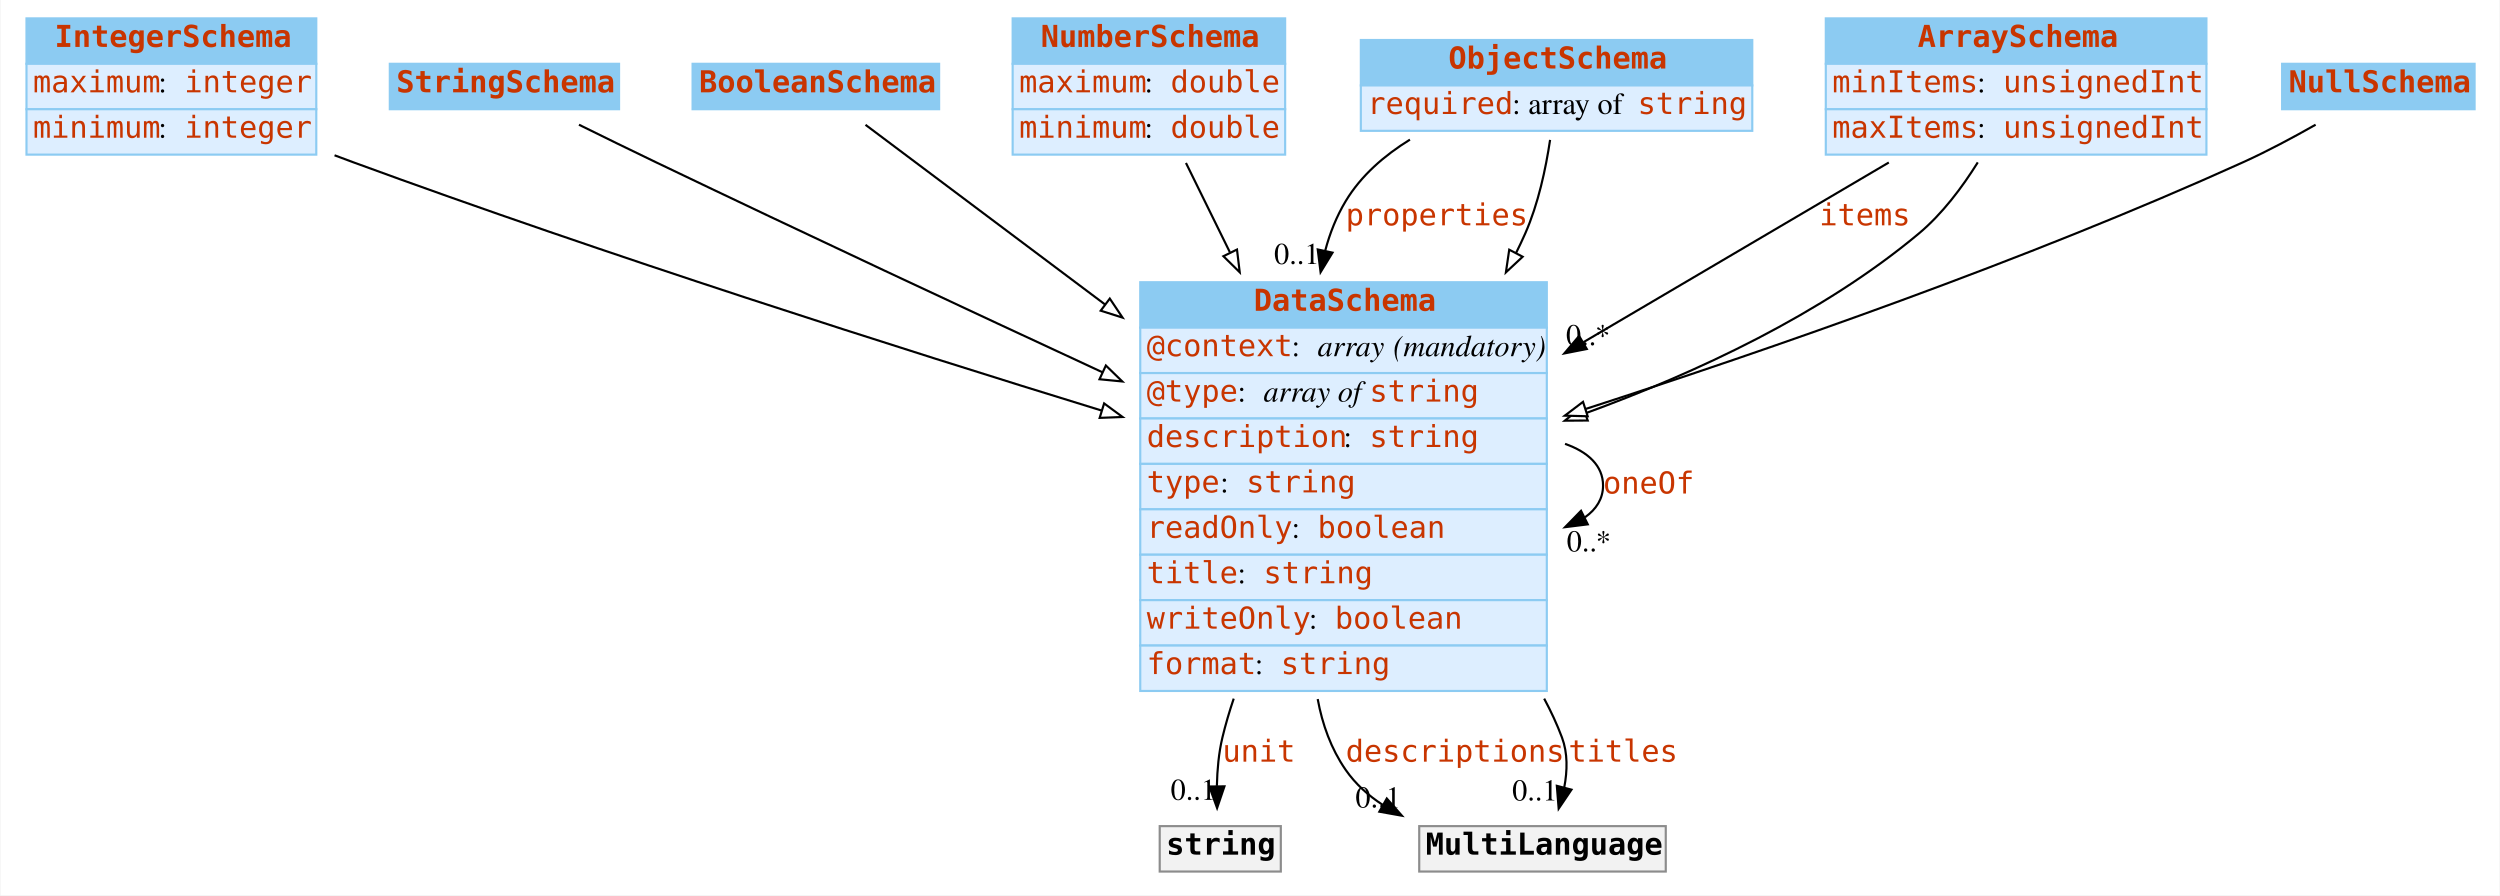
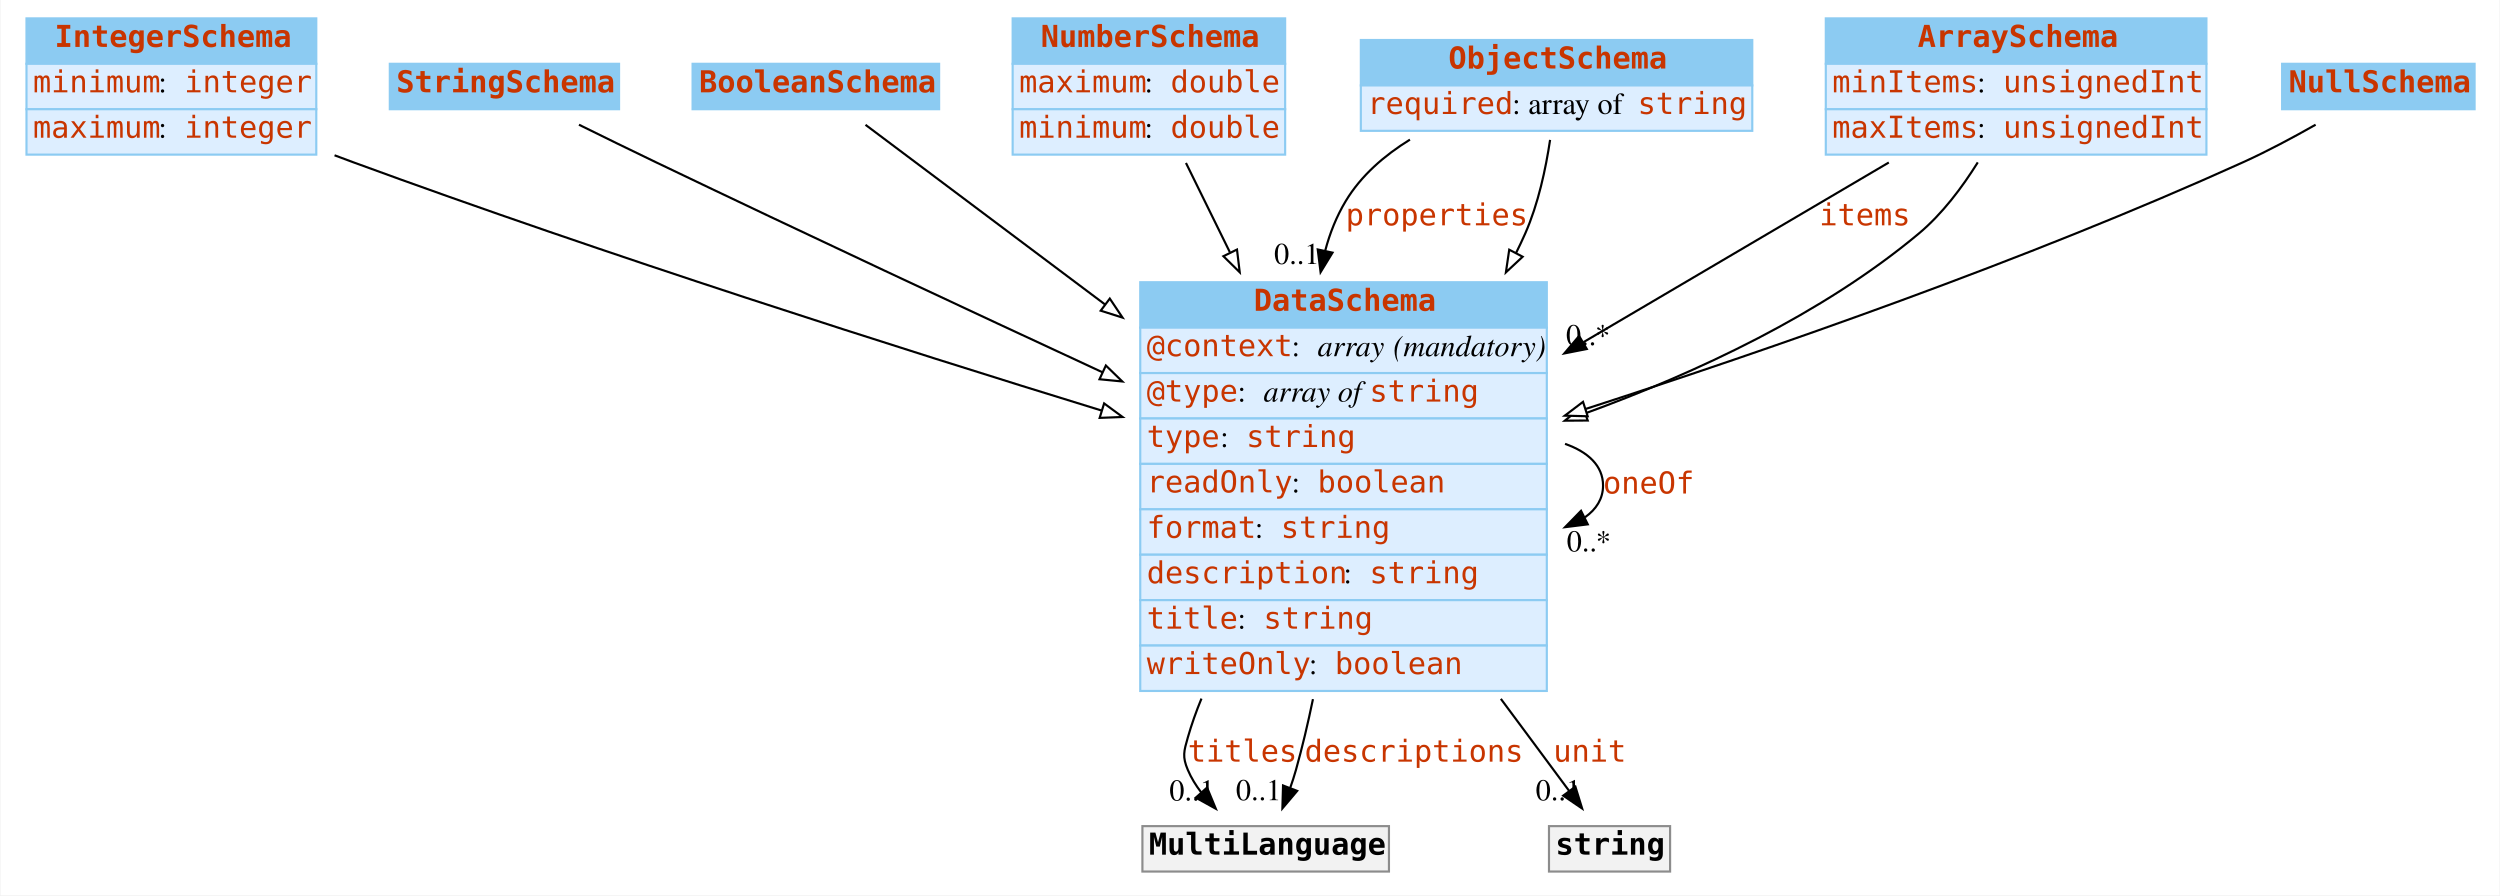
<svg xmlns="http://www.w3.org/2000/svg" width="1156pt" height="414pt" viewBox="0.00 0.00 1155.50 414.00">
  <g id="graph0" class="graph" transform="scale(1 1) rotate(0) translate(4 410)">
    <polygon fill="white" stroke="none" points="-4,4 -4,-410 1151.5,-410 1151.5,4 -4,4" />
    <g id="node1" class="node">
      <polygon fill="#8ccbf2" stroke="none" points="8,-380.5 8,-401.5 142,-401.5 142,-380.5 8,-380.5" />
      <polygon fill="none" stroke="#8ccbf2" points="8,-380.5 8,-401.5 142,-401.5 142,-380.5 8,-380.5" />
      <text text-anchor="start" x="21" y="-388.3" font-family="mono" font-weight="bold" font-size="14.00" fill="#c83500">IntegerSchema</text>
      <polygon fill="#ddeeff" stroke="none" points="8,-359.5 8,-380.5 142,-380.5 142,-359.5 8,-359.5" />
      <polygon fill="none" stroke="#8ccbf2" points="8,-359.5 8,-380.5 142,-380.5 142,-359.5 8,-359.5" />
-       <text text-anchor="start" x="11" y="-367.3" font-family="mono" font-size="14.00" fill="#c83500">maximum</text>
+       <text text-anchor="start" x="11" y="-367.3" font-family="mono" font-size="14.00" fill="#c83500">minimum</text>
      <text text-anchor="start" x="69" y="-367.3" font-family="Times,serif" font-size="14.00"> : </text>
      <text text-anchor="start" x="81" y="-367.3" font-family="mono" font-size="14.00" fill="#c83500">integer</text>
      <polygon fill="#ddeeff" stroke="none" points="8,-338.5 8,-359.5 142,-359.5 142,-338.5 8,-338.5" />
      <polygon fill="none" stroke="#8ccbf2" points="8,-338.5 8,-359.5 142,-359.5 142,-338.5 8,-338.5" />
-       <text text-anchor="start" x="11" y="-346.3" font-family="mono" font-size="14.00" fill="#c83500">minimum</text>
+       <text text-anchor="start" x="11" y="-346.3" font-family="mono" font-size="14.00" fill="#c83500">maximum</text>
      <text text-anchor="start" x="69" y="-346.3" font-family="Times,serif" font-size="14.00"> : </text>
      <text text-anchor="start" x="81" y="-346.3" font-family="mono" font-size="14.00" fill="#c83500">integer</text>
    </g>
    <g id="node8" class="node">
      <polygon fill="#8ccbf2" stroke="none" points="523,-258.5 523,-279.5 711,-279.5 711,-258.5 523,-258.5" />
      <polygon fill="none" stroke="#8ccbf2" points="523,-258.5 523,-279.5 711,-279.5 711,-258.5 523,-258.5" />
      <text text-anchor="start" x="575.5" y="-266.3" font-family="mono" font-weight="bold" font-size="14.00" fill="#c83500">DataSchema</text>
      <polygon fill="#ddeeff" stroke="none" points="523,-237.5 523,-258.5 711,-258.5 711,-237.5 523,-237.5" />
      <polygon fill="none" stroke="#8ccbf2" points="523,-237.5 523,-258.5 711,-258.5 711,-237.5 523,-237.5" />
      <text text-anchor="start" x="526" y="-245.3" font-family="mono" font-size="14.00" fill="#c83500">@context</text>
      <text text-anchor="start" x="593" y="-245.3" font-family="Times,serif" font-size="14.00"> : </text>
      <text text-anchor="start" x="605" y="-245.3" font-family="Times,serif" font-style="italic" font-size="14.00">array</text>
      <text text-anchor="start" x="636" y="-245.3" font-family="Times,serif" font-size="14.00"> </text>
      <text text-anchor="start" x="640" y="-245.3" font-family="Times,serif" font-style="italic" font-size="14.00">(mandatory)</text>
      <polygon fill="#ddeeff" stroke="none" points="523,-216.5 523,-237.5 711,-237.5 711,-216.5 523,-216.5" />
      <polygon fill="none" stroke="#8ccbf2" points="523,-216.5 523,-237.5 711,-237.5 711,-216.5 523,-216.5" />
      <text text-anchor="start" x="526" y="-224.3" font-family="mono" font-size="14.00" fill="#c83500">@type</text>
      <text text-anchor="start" x="568" y="-224.3" font-family="Times,serif" font-size="14.00"> : </text>
      <text text-anchor="start" x="580" y="-224.3" font-family="Times,serif" font-style="italic" font-size="14.00">array of </text>
      <text text-anchor="start" x="629" y="-224.3" font-family="mono" font-size="14.00" fill="#c83500">string</text>
      <polygon fill="#ddeeff" stroke="none" points="523,-195.5 523,-216.5 711,-216.5 711,-195.5 523,-195.5" />
      <polygon fill="none" stroke="#8ccbf2" points="523,-195.5 523,-216.5 711,-216.5 711,-195.5 523,-195.5" />
-       <text text-anchor="start" x="526" y="-203.3" font-family="mono" font-size="14.00" fill="#c83500">description</text>
-       <text text-anchor="start" x="617" y="-203.3" font-family="Times,serif" font-size="14.00"> : </text>
-       <text text-anchor="start" x="629" y="-203.3" font-family="mono" font-size="14.00" fill="#c83500">string</text>
+       <text text-anchor="start" x="526" y="-203.3" font-family="mono" font-size="14.00" fill="#c83500">type</text>
+       <text text-anchor="start" x="560" y="-203.3" font-family="Times,serif" font-size="14.00"> : </text>
+       <text text-anchor="start" x="572" y="-203.3" font-family="mono" font-size="14.00" fill="#c83500">string</text>
      <polygon fill="#ddeeff" stroke="none" points="523,-174.5 523,-195.5 711,-195.5 711,-174.5 523,-174.5" />
      <polygon fill="none" stroke="#8ccbf2" points="523,-174.5 523,-195.5 711,-195.5 711,-174.5 523,-174.5" />
-       <text text-anchor="start" x="526" y="-182.3" font-family="mono" font-size="14.00" fill="#c83500">type</text>
-       <text text-anchor="start" x="560" y="-182.3" font-family="Times,serif" font-size="14.00"> : </text>
-       <text text-anchor="start" x="572" y="-182.3" font-family="mono" font-size="14.00" fill="#c83500">string</text>
+       <text text-anchor="start" x="526" y="-182.3" font-family="mono" font-size="14.00" fill="#c83500">readOnly</text>
+       <text text-anchor="start" x="593" y="-182.3" font-family="Times,serif" font-size="14.00"> : </text>
+       <text text-anchor="start" x="605" y="-182.3" font-family="mono" font-size="14.00" fill="#c83500">boolean</text>
      <polygon fill="#ddeeff" stroke="none" points="523,-153.5 523,-174.5 711,-174.5 711,-153.5 523,-153.5" />
      <polygon fill="none" stroke="#8ccbf2" points="523,-153.5 523,-174.5 711,-174.5 711,-153.5 523,-153.5" />
-       <text text-anchor="start" x="526" y="-161.3" font-family="mono" font-size="14.00" fill="#c83500">readOnly</text>
-       <text text-anchor="start" x="593" y="-161.3" font-family="Times,serif" font-size="14.00"> : </text>
-       <text text-anchor="start" x="605" y="-161.3" font-family="mono" font-size="14.00" fill="#c83500">boolean</text>
+       <text text-anchor="start" x="526" y="-161.3" font-family="mono" font-size="14.00" fill="#c83500">format</text>
+       <text text-anchor="start" x="576" y="-161.3" font-family="Times,serif" font-size="14.00"> : </text>
+       <text text-anchor="start" x="588" y="-161.3" font-family="mono" font-size="14.00" fill="#c83500">string</text>
      <polygon fill="#ddeeff" stroke="none" points="523,-132.5 523,-153.5 711,-153.5 711,-132.5 523,-132.5" />
      <polygon fill="none" stroke="#8ccbf2" points="523,-132.5 523,-153.5 711,-153.5 711,-132.5 523,-132.5" />
-       <text text-anchor="start" x="526" y="-140.3" font-family="mono" font-size="14.00" fill="#c83500">title</text>
-       <text text-anchor="start" x="568" y="-140.3" font-family="Times,serif" font-size="14.00"> : </text>
-       <text text-anchor="start" x="580" y="-140.3" font-family="mono" font-size="14.00" fill="#c83500">string</text>
+       <text text-anchor="start" x="526" y="-140.3" font-family="mono" font-size="14.00" fill="#c83500">description</text>
+       <text text-anchor="start" x="617" y="-140.3" font-family="Times,serif" font-size="14.00"> : </text>
+       <text text-anchor="start" x="629" y="-140.3" font-family="mono" font-size="14.00" fill="#c83500">string</text>
      <polygon fill="#ddeeff" stroke="none" points="523,-111.5 523,-132.5 711,-132.5 711,-111.5 523,-111.5" />
      <polygon fill="none" stroke="#8ccbf2" points="523,-111.5 523,-132.5 711,-132.5 711,-111.5 523,-111.5" />
-       <text text-anchor="start" x="526" y="-119.3" font-family="mono" font-size="14.00" fill="#c83500">writeOnly</text>
-       <text text-anchor="start" x="601" y="-119.3" font-family="Times,serif" font-size="14.00"> : </text>
-       <text text-anchor="start" x="613" y="-119.3" font-family="mono" font-size="14.00" fill="#c83500">boolean</text>
+       <text text-anchor="start" x="526" y="-119.3" font-family="mono" font-size="14.00" fill="#c83500">title</text>
+       <text text-anchor="start" x="568" y="-119.3" font-family="Times,serif" font-size="14.00"> : </text>
+       <text text-anchor="start" x="580" y="-119.3" font-family="mono" font-size="14.00" fill="#c83500">string</text>
      <polygon fill="#ddeeff" stroke="none" points="523,-90.5 523,-111.5 711,-111.5 711,-90.5 523,-90.5" />
      <polygon fill="none" stroke="#8ccbf2" points="523,-90.5 523,-111.5 711,-111.5 711,-90.5 523,-90.5" />
-       <text text-anchor="start" x="526" y="-98.3" font-family="mono" font-size="14.00" fill="#c83500">format</text>
-       <text text-anchor="start" x="576" y="-98.3" font-family="Times,serif" font-size="14.00"> : </text>
-       <text text-anchor="start" x="588" y="-98.3" font-family="mono" font-size="14.00" fill="#c83500">string</text>
+       <text text-anchor="start" x="526" y="-98.3" font-family="mono" font-size="14.00" fill="#c83500">writeOnly</text>
+       <text text-anchor="start" x="601" y="-98.3" font-family="Times,serif" font-size="14.00"> : </text>
+       <text text-anchor="start" x="613" y="-98.3" font-family="mono" font-size="14.00" fill="#c83500">boolean</text>
    </g>
-     <g id="edge10" class="edge">
+     <g id="edge8" class="edge">
      <path fill="none" stroke="black" d="M150.45,-338.195C153.33,-337.1 156.188,-336.032 159,-335 275.91,-292.109 411.856,-248.848 505.089,-220.172" />
      <polygon fill="white" stroke="black" points="506.292,-223.464 514.824,-217.183 504.237,-216.772 506.292,-223.464" />
    </g>
    <g id="node2" class="node">
      <polygon fill="#8ccbf2" stroke="none" points="176,-359.5 176,-380.5 282,-380.5 282,-359.5 176,-359.5" />
      <polygon fill="none" stroke="#8ccbf2" points="176,-359.5 176,-380.5 282,-380.5 282,-359.5 176,-359.5" />
      <text text-anchor="start" x="179" y="-367.3" font-family="mono" font-weight="bold" font-size="14.00" fill="#c83500">StringSchema</text>
    </g>
    <g id="edge13" class="edge">
      <path fill="none" stroke="black" d="M263.466,-352.334C274.764,-346.755 287.396,-340.568 299,-335 367.319,-302.217 444.309,-266.239 505.421,-237.908" />
      <polygon fill="white" stroke="black" points="507.101,-240.987 514.703,-233.607 504.158,-234.635 507.101,-240.987" />
    </g>
    <g id="node3" class="node">
      <polygon fill="#8ccbf2" stroke="none" points="316,-359.5 316,-380.5 430,-380.5 430,-359.5 316,-359.5" />
      <polygon fill="none" stroke="#8ccbf2" points="316,-359.5 316,-380.5 430,-380.5 430,-359.5 316,-359.5" />
      <text text-anchor="start" x="319" y="-367.3" font-family="mono" font-weight="bold" font-size="14.00" fill="#c83500">BooleanSchema</text>
    </g>
-     <g id="edge11" class="edge">
+     <g id="edge9" class="edge">
      <path fill="none" stroke="black" d="M395.955,-352.284C421.644,-333.017 465.143,-300.392 506.792,-269.156" />
      <polygon fill="white" stroke="black" points="508.916,-271.938 514.816,-263.138 504.716,-266.338 508.916,-271.938" />
    </g>
    <g id="node4" class="node">
      <polygon fill="#8ccbf2" stroke="none" points="464,-380.5 464,-401.5 590,-401.5 590,-380.5 464,-380.5" />
      <polygon fill="none" stroke="#8ccbf2" points="464,-380.5 464,-401.5 590,-401.5 590,-380.5 464,-380.5" />
      <text text-anchor="start" x="477" y="-388.3" font-family="mono" font-weight="bold" font-size="14.00" fill="#c83500">NumberSchema</text>
      <polygon fill="#ddeeff" stroke="none" points="464,-359.5 464,-380.5 590,-380.5 590,-359.5 464,-359.5" />
      <polygon fill="none" stroke="#8ccbf2" points="464,-359.5 464,-380.5 590,-380.5 590,-359.5 464,-359.5" />
      <text text-anchor="start" x="467" y="-367.3" font-family="mono" font-size="14.00" fill="#c83500">maximum</text>
      <text text-anchor="start" x="525" y="-367.3" font-family="Times,serif" font-size="14.00"> : </text>
      <text text-anchor="start" x="537" y="-367.3" font-family="mono" font-size="14.00" fill="#c83500">double</text>
      <polygon fill="#ddeeff" stroke="none" points="464,-338.5 464,-359.5 590,-359.5 590,-338.5 464,-338.5" />
      <polygon fill="none" stroke="#8ccbf2" points="464,-338.5 464,-359.5 590,-359.5 590,-338.5 464,-338.5" />
      <text text-anchor="start" x="467" y="-346.3" font-family="mono" font-size="14.00" fill="#c83500">minimum</text>
      <text text-anchor="start" x="525" y="-346.3" font-family="Times,serif" font-size="14.00"> : </text>
      <text text-anchor="start" x="537" y="-346.3" font-family="mono" font-size="14.00" fill="#c83500">double</text>
    </g>
-     <g id="edge8" class="edge">
+     <g id="edge12" class="edge">
      <path fill="none" stroke="black" d="M544.14,-334.648C550.095,-322.539 557.124,-308.248 564.426,-293.4" />
      <polygon fill="white" stroke="black" points="567.729,-294.616 569.001,-284.098 561.447,-291.527 567.729,-294.616" />
    </g>
    <g id="node5" class="node">
      <polygon fill="#8ccbf2" stroke="none" points="625,-370.5 625,-391.5 806,-391.5 806,-370.5 625,-370.5" />
      <polygon fill="none" stroke="#8ccbf2" points="625,-370.5 625,-391.5 806,-391.5 806,-370.5 625,-370.5" />
      <text text-anchor="start" x="665.5" y="-378.3" font-family="mono" font-weight="bold" font-size="14.00" fill="#c83500">ObjectSchema</text>
      <polygon fill="#ddeeff" stroke="none" points="625,-349.5 625,-370.5 806,-370.5 806,-349.5 625,-349.5" />
      <polygon fill="none" stroke="#8ccbf2" points="625,-349.5 625,-370.5 806,-370.5 806,-349.5 625,-349.5" />
      <text text-anchor="start" x="628" y="-357.3" font-family="mono" font-size="14.00" fill="#c83500">required</text>
      <text text-anchor="start" x="695" y="-357.3" font-family="Times,serif" font-size="14.00"> : array of </text>
      <text text-anchor="start" x="753" y="-357.3" font-family="mono" font-size="14.00" fill="#c83500">string</text>
    </g>
    <g id="edge1" class="edge">
      <path fill="none" stroke="black" d="M647.71,-345.436C635.883,-338.14 625.102,-328.817 618,-317 613.727,-309.89 610.655,-302.144 608.529,-294.09" />
      <polygon fill="black" stroke="black" points="611.913,-293.176 606.388,-284.135 605.069,-294.648 611.913,-293.176" />
      <text text-anchor="start" x="618" y="-305.8" font-family="mono" font-size="14.00" fill="#c83500">properties</text>
      <text text-anchor="middle" x="595.388" y="-287.935" font-family="Times,serif" font-size="14.00">0..1</text>
    </g>
-     <g id="edge9" class="edge">
+     <g id="edge11" class="edge">
      <path fill="none" stroke="black" d="M712.51,-345.311C710.534,-332.094 707.054,-315.68 701,-302 699.67,-298.996 698.254,-295.993 696.762,-293" />
      <polygon fill="white" stroke="black" points="699.817,-291.289 692.075,-284.057 693.617,-294.539 699.817,-291.289" />
    </g>
    <g id="node6" class="node">
      <polygon fill="#8ccbf2" stroke="none" points="840,-380.5 840,-401.5 1016,-401.5 1016,-380.5 840,-380.5" />
      <polygon fill="none" stroke="#8ccbf2" points="840,-380.5 840,-401.5 1016,-401.5 1016,-380.5 840,-380.5" />
      <text text-anchor="start" x="882.5" y="-388.3" font-family="mono" font-weight="bold" font-size="14.00" fill="#c83500">ArraySchema</text>
      <polygon fill="#ddeeff" stroke="none" points="840,-359.5 840,-380.5 1016,-380.5 1016,-359.5 840,-359.5" />
      <polygon fill="none" stroke="#8ccbf2" points="840,-359.5 840,-380.5 1016,-380.5 1016,-359.5 840,-359.5" />
      <text text-anchor="start" x="843" y="-367.3" font-family="mono" font-size="14.00" fill="#c83500">minItems</text>
      <text text-anchor="start" x="910" y="-367.3" font-family="Times,serif" font-size="14.00"> : </text>
      <text text-anchor="start" x="922" y="-367.3" font-family="mono" font-size="14.00" fill="#c83500">unsignedInt</text>
      <polygon fill="#ddeeff" stroke="none" points="840,-338.5 840,-359.5 1016,-359.5 1016,-338.5 840,-338.5" />
      <polygon fill="none" stroke="#8ccbf2" points="840,-338.5 840,-359.5 1016,-359.5 1016,-338.5 840,-338.5" />
      <text text-anchor="start" x="843" y="-346.3" font-family="mono" font-size="14.00" fill="#c83500">maxItems</text>
      <text text-anchor="start" x="910" y="-346.3" font-family="Times,serif" font-size="14.00"> : </text>
      <text text-anchor="start" x="922" y="-346.3" font-family="mono" font-size="14.00" fill="#c83500">unsignedInt</text>
    </g>
    <g id="edge2" class="edge">
      <path fill="none" stroke="black" d="M869.138,-334.864C829.351,-311.452 775.579,-279.812 727.913,-251.764" />
      <polygon fill="black" stroke="black" points="729.482,-248.626 719.089,-246.572 725.932,-254.659 729.482,-248.626" />
      <text text-anchor="start" x="837" y="-305.8" font-family="mono" font-size="14.00" fill="#c83500">items</text>
      <text text-anchor="middle" x="730.089" y="-250.372" font-family="Times,serif" font-size="14.00">0..*</text>
    </g>
    <g id="edge7" class="edge">
      <path fill="none" stroke="black" d="M910.273,-334.915C903.037,-323.308 893.806,-311.032 883,-302 838.363,-264.69 779.827,-237.53 729.034,-218.958" />
      <polygon fill="white" stroke="black" points="729.91,-215.554 719.315,-215.474 727.547,-222.143 729.91,-215.554" />
    </g>
    <g id="node7" class="node">
      <polygon fill="#8ccbf2" stroke="none" points="1051,-359.5 1051,-380.5 1140,-380.5 1140,-359.5 1051,-359.5" />
      <polygon fill="none" stroke="#8ccbf2" points="1051,-359.5 1051,-380.5 1140,-380.5 1140,-359.5 1051,-359.5" />
      <text text-anchor="start" x="1054" y="-367.3" font-family="mono" font-weight="bold" font-size="14.00" fill="#c83500">NullSchema</text>
    </g>
-     <g id="edge12" class="edge">
+     <g id="edge10" class="edge">
      <path fill="none" stroke="black" d="M1066.49,-352.342C1056.14,-346.459 1044.22,-340.083 1033,-335 932.613,-289.527 813.837,-248.31 728.954,-220.902" />
      <polygon fill="white" stroke="black" points="729.885,-217.525 719.294,-217.795 727.742,-224.188 729.885,-217.525" />
    </g>
-     <g id="edge3" class="edge">
+     <g id="edge6" class="edge">
      <path fill="none" stroke="black" d="M719.418,-204.764C730.134,-201.003 737,-194.582 737,-185.5 737,-179.398 733.9,-174.497 728.616,-170.797" />
      <polygon fill="black" stroke="black" points="729.932,-167.543 719.418,-166.236 726.822,-173.814 729.932,-167.543" />
      <text text-anchor="start" x="737" y="-181.8" font-family="mono" font-size="14.00" fill="#c83500">oneOf</text>
      <text text-anchor="middle" x="730.418" y="-155.036" font-family="Times,serif" font-size="14.00">0..*</text>
    </g>
    <g id="node9" class="node">
-       <polygon fill="#f2f2f2" stroke="none" points="532,-7 532,-28 588,-28 588,-7 532,-7" />
-       <polygon fill="none" stroke="#8c8c8c" points="532,-7 532,-28 588,-28 588,-7 532,-7" />
-       <text text-anchor="start" x="535" y="-14.8" font-family="mono" font-weight="bold" font-size="14.00">string</text>
+       <polygon fill="#f2f2f2" stroke="none" points="524,-7 524,-28 638,-28 638,-7 524,-7" />
+       <polygon fill="none" stroke="#8c8c8c" points="524,-7 524,-28 638,-28 638,-7 524,-7" />
+       <text text-anchor="start" x="527" y="-14.8" font-family="mono" font-weight="bold" font-size="14.00">MultiLanguage</text>
+     </g>
+     <g id="edge3" class="edge">
+       <path fill="none" stroke="black" d="M551.308,-86.971C548.86,-81.031 546.723,-75.02 545,-69 543.166,-62.591 542.405,-60.141 545,-54 546.558,-50.311 548.717,-46.819 551.209,-43.573" />
+       <polygon fill="black" stroke="black" points="553.892,-45.823 557.943,-36.034 548.671,-41.16 553.892,-45.823" />
+       <text text-anchor="start" x="545" y="-57.8" font-family="mono" font-size="14.00" fill="#c83500">titles</text>
+       <text text-anchor="middle" x="546.943" y="-39.834" font-family="Times,serif" font-size="14.00">0..1</text>
+     </g>
+     <g id="edge5" class="edge">
+       <path fill="none" stroke="black" d="M602.863,-86.72C600.564,-75.608 597.951,-64.507 595,-54 594.22,-51.224 593.294,-48.366 592.296,-45.538" />
+       <polygon fill="black" stroke="black" points="595.564,-44.286 588.725,-36.193 589.025,-46.784 595.564,-44.286" />
+       <text text-anchor="start" x="599" y="-57.8" font-family="mono" font-size="14.00" fill="#c83500">descriptions</text>
+       <text text-anchor="middle" x="577.725" y="-39.993" font-family="Times,serif" font-size="14.00">0..1</text>
+     </g>
+     <g id="node10" class="node">
+       <polygon fill="#f2f2f2" stroke="none" points="712,-7 712,-28 768,-28 768,-7 712,-7" />
+       <polygon fill="none" stroke="#8c8c8c" points="712,-7 712,-28 768,-28 768,-7 712,-7" />
+       <text text-anchor="start" x="715" y="-14.8" font-family="mono" font-weight="bold" font-size="14.00">string</text>
    </g>
    <g id="edge4" class="edge">
-       <path fill="none" stroke="black" d="M566.221,-86.954C564.201,-80.97 562.431,-74.959 561,-69 559.283,-61.853 558.593,-53.965 558.437,-46.608" />
-       <polygon fill="black" stroke="black" points="561.939,-46.39 558.535,-36.357 554.94,-46.323 561.939,-46.39" />
-       <text text-anchor="start" x="561" y="-57.8" font-family="mono" font-size="14.00" fill="#c83500">unit</text>
-       <text text-anchor="middle" x="547.535" y="-40.157" font-family="Times,serif" font-size="14.00">0..1</text>
-     </g>
-     <g id="node10" class="node">
-       <polygon fill="#f2f2f2" stroke="none" points="652,-7 652,-28 766,-28 766,-7 652,-7" />
-       <polygon fill="none" stroke="#8c8c8c" points="652,-7 652,-28 766,-28 766,-7 652,-7" />
-       <text text-anchor="start" x="655" y="-14.8" font-family="mono" font-weight="bold" font-size="14.00">MultiLanguage</text>
-     </g>
-     <g id="edge5" class="edge">
-       <path fill="none" stroke="black" d="M605.054,-86.753C607.192,-75.036 611.228,-63.779 618,-54 622.54,-47.444 628.49,-42.116 635.178,-37.785" />
-       <polygon fill="black" stroke="black" points="637.001,-40.776 643.994,-32.817 633.564,-34.678 637.001,-40.776" />
-       <text text-anchor="start" x="618" y="-57.8" font-family="mono" font-size="14.00" fill="#c83500">descriptions</text>
-       <text text-anchor="middle" x="632.994" y="-36.617" font-family="Times,serif" font-size="14.00">0..1</text>
-     </g>
-     <g id="edge6" class="edge">
-       <path fill="none" stroke="black" d="M709.773,-86.959C712.925,-81.108 715.706,-75.109 718,-69 720.729,-61.734 720.518,-53.555 719.066,-45.95" />
-       <polygon fill="black" stroke="black" points="722.399,-44.859 716.477,-36.073 715.628,-46.634 722.399,-44.859" />
-       <text text-anchor="start" x="721" y="-57.8" font-family="mono" font-size="14.00" fill="#c83500">titles</text>
-       <text text-anchor="middle" x="705.477" y="-39.873" font-family="Times,serif" font-size="14.00">0..1</text>
+       <path fill="none" stroke="black" d="M689.746,-86.843C694.233,-80.806 698.679,-74.822 703,-69 708.956,-60.977 715.44,-52.221 721.293,-44.311" />
+       <polygon fill="black" stroke="black" points="724.208,-46.255 727.34,-36.134 718.58,-42.092 724.208,-46.255" />
+       <text text-anchor="start" x="714" y="-57.8" font-family="mono" font-size="14.00" fill="#c83500">unit</text>
+       <text text-anchor="middle" x="716.34" y="-39.934" font-family="Times,serif" font-size="14.00">0..1</text>
    </g>
  </g>
</svg>
